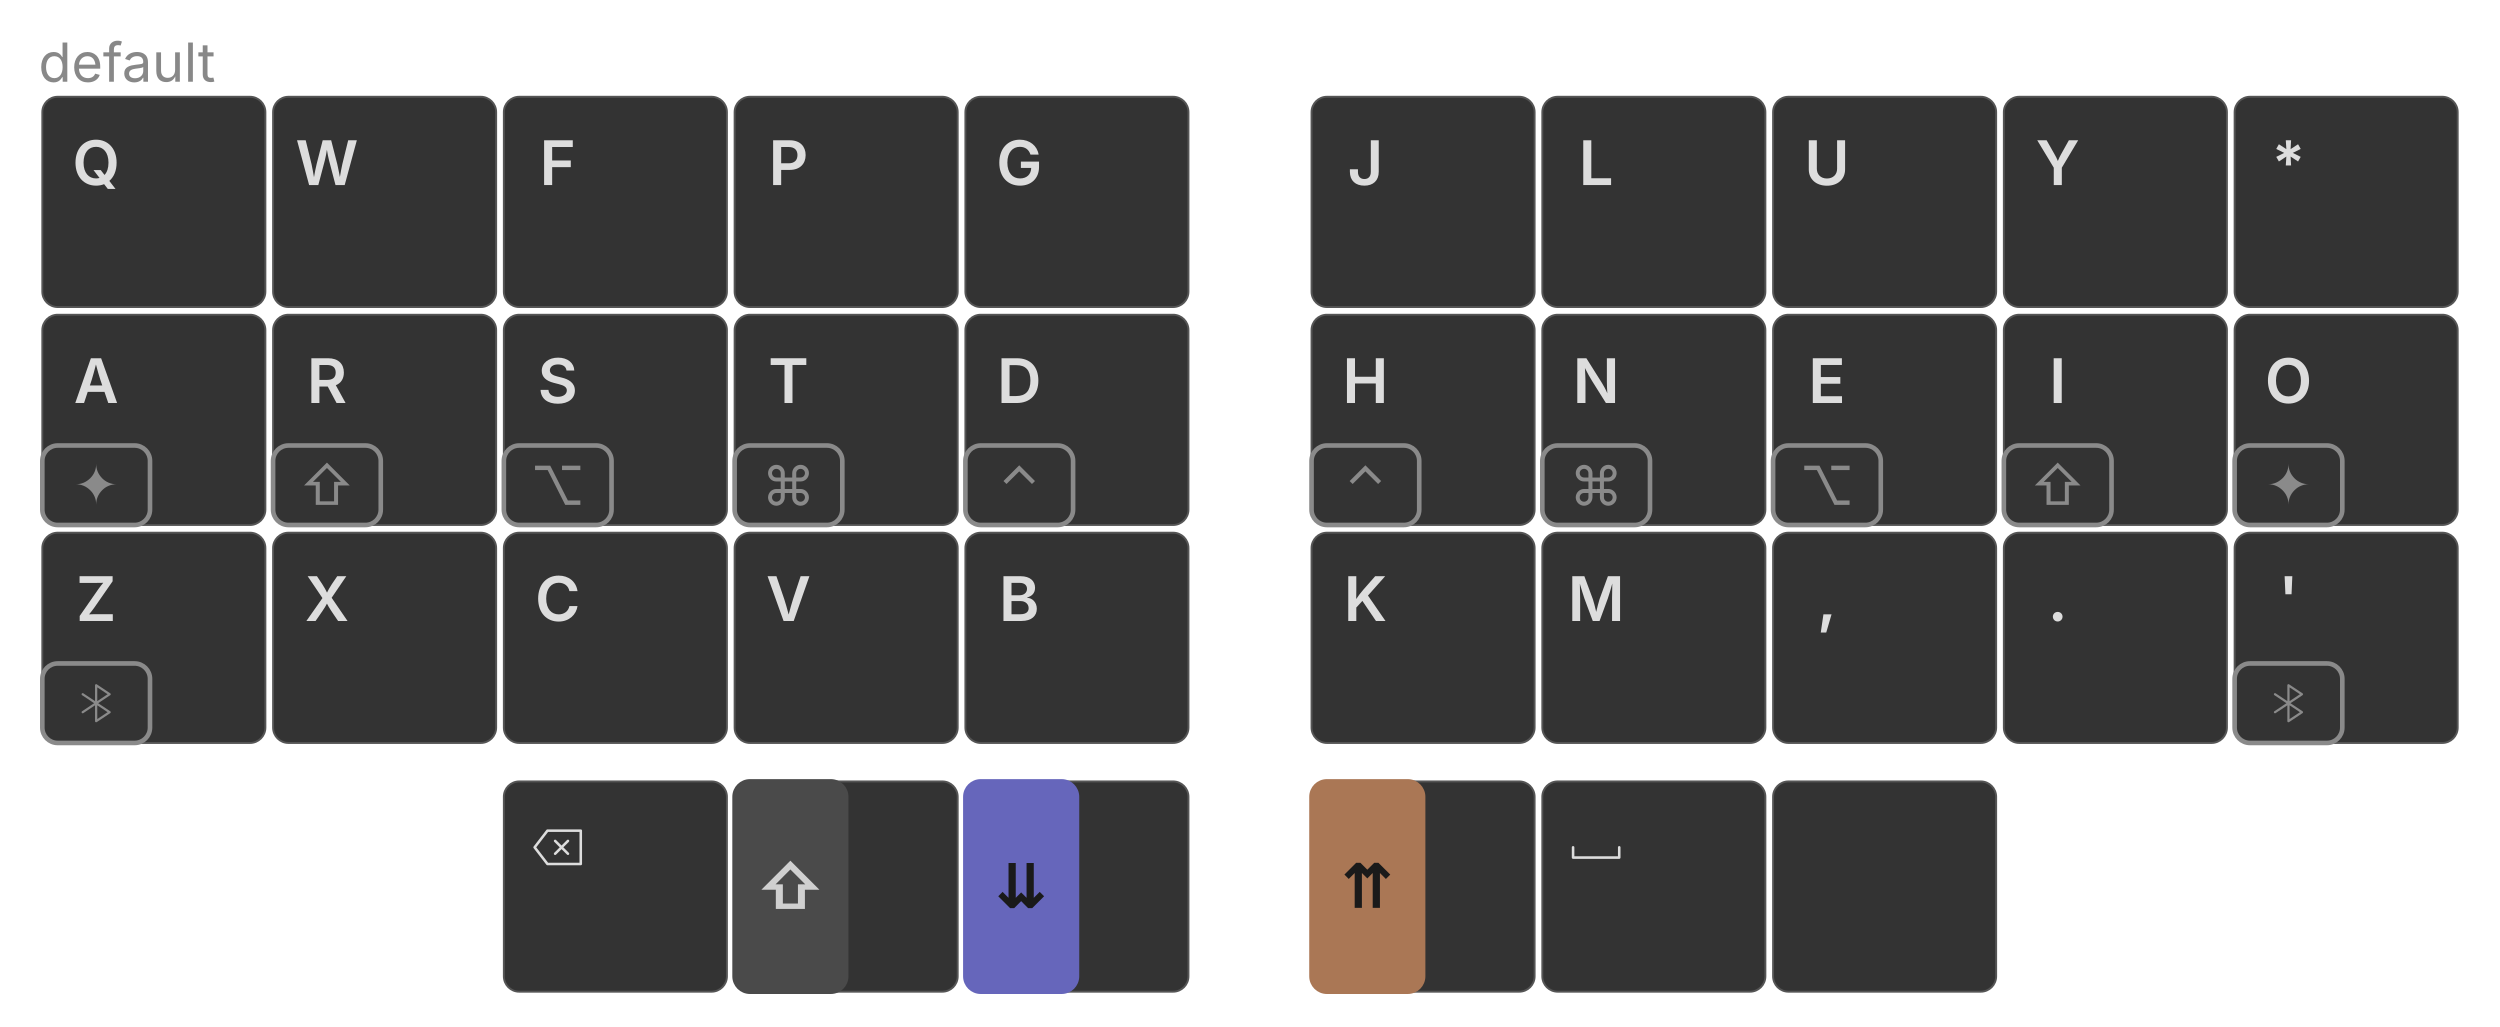
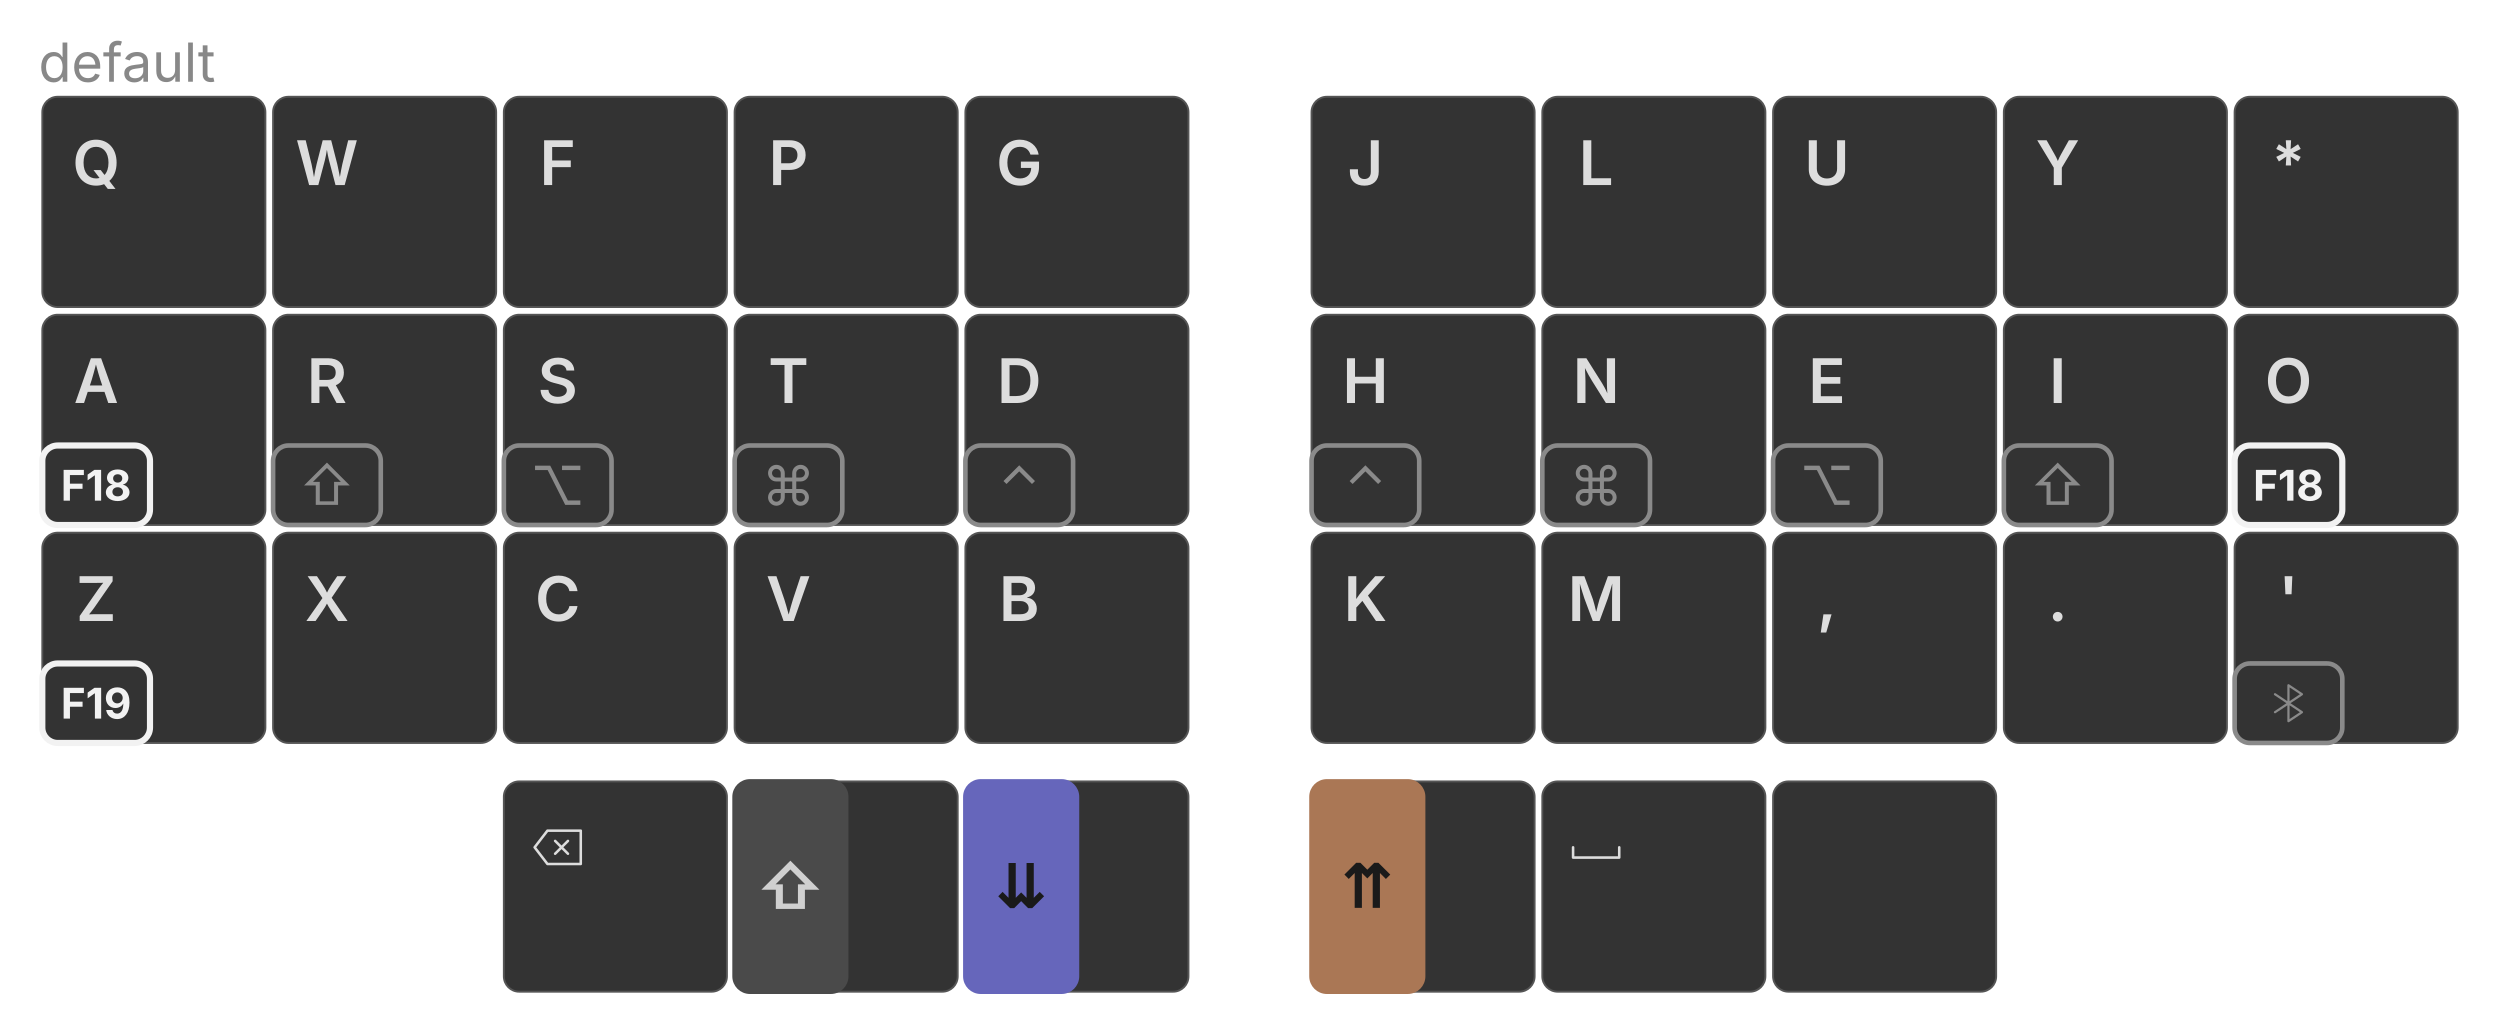
<svg xmlns="http://www.w3.org/2000/svg" class="keymap" width="650" height="267" viewBox="-10 -24 650.0 266.68">
  <style>/* Inter for letters. cairosvg uses only the first family, so marks
       Inter lacks (✦ ⇊ ⇈) set .dejavu; browsers still walk the stack. */
    svg.keymap { background: #1e1e2e;
                 font-family: Inter, "DejaVu Sans", "Segoe UI Symbol",
                              "Apple Symbols", sans-serif; }
    text.dejavu { font-family: "DejaVu Sans", "Segoe UI Symbol",
                  "Apple Symbols", sans-serif; }
    rect.keycap { fill: #333333; stroke: #555555; stroke-width: 0.5px; }
    text { fill: #c8c8c8; text-anchor: middle; dominant-baseline: central; }
    text.base { font-size: 16px; font-weight: 600; fill: #dddddd; }
    text.hold { font-size: 11px; }
    text.sym { font-size: 13px; fill: #9999ff; }
    text.num { font-size: 13px; fill: #ee9944; }
    text.oneshot { font-size: 12px; font-weight: 600; }
    use.glyph { fill: none; stroke: #c8c8c8; stroke-width: 2px;
                stroke-linecap: round; stroke-linejoin: round; }
    use.glyph.base { stroke: #dddddd; }
    use.glyph.sym { stroke: #9999ff; }
    use.glyph.num { stroke: #ee9944; }
    use.glyph.hold.tap-preferred.mod { stroke: #8a8a8a; }
    use.glyph.hold.hold-preferred.mod, use.glyph.oneshot.mod { stroke: #d0d0d0; }
    use.glyph.hold.hold-preferred.sym, use.glyph.oneshot.sym,
    use.glyph.hold.hold-preferred.nav, use.glyph.oneshot.nav { stroke: #1a1a1a; }
    use.glyph.hold.tap-preferred.sym { stroke: #9999ff; }
    use.glyph.hold.tap-preferred.nav { stroke: #ee9944; }
+     use.glyph.hold.instant.mod { stroke: #f2f2f2; }
+     use.glyph.hold.instant.sym { stroke: #c8c8ff; }
+     use.glyph.hold.instant.nav { stroke: #ffbb77; }
    rect.hold-box { stroke-width: 1.2px; }
    rect.hold-box.tap-preferred.mod { fill: none; stroke: #8a8a8a; }
    rect.hold-box.tap-preferred.sym { fill: none; stroke: #9999ff; }
    rect.hold-box.tap-preferred.nav { fill: none; stroke: #ee9944; }
+     rect.hold-box.instant.mod { fill: none; stroke: #f2f2f2; stroke-width: 1.6px; }
+     rect.hold-box.instant.sym { fill: none; stroke: #c8c8ff; stroke-width: 1.6px; }
+     rect.hold-box.instant.nav { fill: none; stroke: #ffbb77; stroke-width: 1.6px; }
    rect.hold-box.hold-preferred.mod { fill: #4a4a4a; stroke: #4a4a4a; }
    rect.hold-box.hold-preferred.sym { fill: #6666bb; stroke: #6666bb; }
    rect.hold-box.hold-preferred.nav { fill: #aa7755; stroke: #aa7755; }
    rect.hold-box.oneshot.mod { fill: #4a4a4a; stroke: #4a4a4a; }
    rect.hold-box.oneshot.sym { fill: #6666bb; stroke: #6666bb; }
    rect.hold-box.oneshot.nav { fill: #aa7755; stroke: #aa7755; }
    text.hold.hold-preferred.mod, text.oneshot.mod { fill: #d0d0d0; font-weight: 700; }
    text.hold.hold-preferred.sym, text.oneshot.sym,
    text.hold.hold-preferred.nav, text.oneshot.nav { fill: #1a1a1a; font-weight: 700; }
    text.hold.tap-preferred { fill: #8a8a8a; }
+     text.hold.instant { fill: #f2f2f2; font-weight: 700; }
    text.hold.symbol { font-size: 14px; }
    text.oneshot.symbol { font-size: 16px; }
    text.title { font-size: 14px; fill: #888888; text-anchor: start; }</style>
  <defs>
    <path id="glyph_backspace" class="symbol" transform="scale(0.333333) translate(-24,-24)" d="M22,19l10,10 M22,29l10-10 M6,24l10,13h26v-26h-26z" />
    <path id="glyph_delete-word" class="symbol" transform="scale(0.333333) translate(-24,-24)" d="M22,19l10,10 M22,29l10-10 M6,24l10,13h26v-26h-26z M6,17l-6,7,6,7" />
    <path id="glyph_return" class="symbol" transform="scale(0.333333) translate(-24,-24)" d="M42,13V27H6 m8-8l-8,8l8,8" />
    <path id="glyph_space" class="symbol" transform="scale(0.333333) translate(-24,-24)" d="M42,24V32H6V24" />
    <path id="glyph_escape" class="symbol" transform="scale(0.333333) translate(-24,-24)" d="M24,24l-18-18 m0,10v-10h10 M24,6A18,18,0,1,1,6,24" />
    <path id="glyph_up" class="symbol" transform="scale(0.333333) translate(-24,-24)" d="M24,42v-36 m-8,6l8-8l8,8" />
    <path id="glyph_down" class="symbol" transform="scale(0.333333) translate(-24,-24)" d="M24,6v36 m-8,-6l8,8l8-8" />
    <path id="glyph_left" class="symbol" transform="scale(0.333333) translate(-24,-24)" d="M42,24h-36 m6-8l-8,8l8,8" />
    <path id="glyph_right" class="symbol" transform="scale(0.333333) translate(-24,-24)" d="M6,24h36 m-6-8l8,8l-8,8" />
    <path id="glyph_tab" class="symbol" transform="scale(0.333333) translate(-24,-24)" d="M6,12H32m-5-6l7,6l-7,6 M6,36H32m-5-6l7,6l-7,6 M42,8v32" />
    <path id="glyph_btab" class="symbol" transform="scale(0.333333) translate(-24,-24)" d="M42,12H16m5-6l-7,6l7,6 M42,36H16m5-6l-7,6l7,6 M6,8v32" />
    <path id="glyph_home" class="symbol" transform="scale(0.333333) translate(-24,-24)" d="M8,10v28 M8,16h32 M8,32h20" />
    <path id="glyph_end" class="symbol" transform="scale(0.333333) translate(-24,-24)" d="M40,10v28 M8,16h32 M20,32h20" />
    <path id="glyph_word-left" class="symbol" transform="scale(0.333333) translate(-24,-24)" d="M22,24h-16m6-8l-8,8l8,8 M26,17h16v14h-16z" />
    <path id="glyph_word-right" class="symbol" transform="scale(0.333333) translate(-24,-24)" d="M6,17h16v14h-16z M26,24h16m-6-8l8,8l-8,8" />
    <path id="glyph_hist-back" class="symbol" transform="scale(0.333333) translate(-24,-24)" d="M36,32A14,14 0 1 0 24,12m8-8l-8,8l8,8" />
    <path id="glyph_hist-fwd" class="symbol" transform="scale(0.333333) translate(-24,-24)" d="M12,32A14,14 0 1 1 24,12m-8-8l8,8l-8,8" />
    <path id="glyph_app-tab-prev" class="symbol" transform="scale(0.333333) translate(-24,-24)" d="M6,10h18v10h18v20H6z" />
    <path id="glyph_app-tab-next" class="symbol" transform="scale(0.333333) translate(-24,-24)" d="M6,20h18v-10h18v30H6z" />
    <path id="glyph_bluetooth" class="symbol" transform="scale(0.333333) translate(-24,-24)" d="M12,16 L36,32 L24,40 L24,8 L36,16 L12,32" />
  </defs>
  <text class="title" x="0" y="-8">default</text>
  <g transform="translate(0.00,0.00)">
    <rect class="keycap" x="1.0" y="1.0" width="58.0" height="54.67" rx="4.0" ry="4.0" />
    <text class="base" x="15.0" y="18.134">Q</text>
  </g>
  <g transform="translate(60.00,0.00)">
    <rect class="keycap" x="1.0" y="1.0" width="58.0" height="54.67" rx="4.0" ry="4.0" />
    <text class="base" x="15.0" y="18.134">W</text>
  </g>
  <g transform="translate(120.00,0.00)">
    <rect class="keycap" x="1.0" y="1.0" width="58.0" height="54.67" rx="4.0" ry="4.0" />
    <text class="base" x="15.0" y="18.134">F</text>
  </g>
  <g transform="translate(180.00,0.00)">
    <rect class="keycap" x="1.0" y="1.0" width="58.0" height="54.67" rx="4.0" ry="4.0" />
    <text class="base" x="15.0" y="18.134">P</text>
  </g>
  <g transform="translate(240.00,0.00)">
    <rect class="keycap" x="1.0" y="1.0" width="58.0" height="54.67" rx="4.0" ry="4.0" />
    <text class="base" x="15.0" y="18.134">G</text>
  </g>
  <g transform="translate(330.00,0.00)">
    <rect class="keycap" x="1.0" y="1.0" width="58.0" height="54.67" rx="4.0" ry="4.0" />
    <text class="base" x="15.0" y="18.134">J</text>
  </g>
  <g transform="translate(390.00,0.00)">
    <rect class="keycap" x="1.0" y="1.0" width="58.0" height="54.67" rx="4.0" ry="4.0" />
    <text class="base" x="15.0" y="18.134">L</text>
  </g>
  <g transform="translate(450.00,0.00)">
    <rect class="keycap" x="1.0" y="1.0" width="58.0" height="54.67" rx="4.0" ry="4.0" />
    <text class="base" x="15.0" y="18.134">U</text>
  </g>
  <g transform="translate(510.00,0.00)">
    <rect class="keycap" x="1.0" y="1.0" width="58.0" height="54.67" rx="4.0" ry="4.0" />
    <text class="base" x="15.0" y="18.134">Y</text>
  </g>
  <g transform="translate(570.00,0.00)">
    <rect class="keycap" x="1.0" y="1.0" width="58.0" height="54.67" rx="4.0" ry="4.0" />
    <text class="base" x="15.0" y="18.134">*</text>
  </g>
  <g transform="translate(0.00,56.67)">
    <rect class="keycap" x="1.0" y="1.0" width="58.0" height="54.67" rx="4.0" ry="4.0" />
-     <rect class="hold-box tap-preferred mod" x="1.0" y="35.002" width="28.0" height="20.668" rx="4.0" ry="4.0" />
+     <rect class="hold-box instant mod" x="1.0" y="35.002" width="28.0" height="20.668" rx="4.0" ry="4.0" />
    <text class="base" x="15.0" y="18.134">A</text>
-     <text class="hold tap-preferred mod symbol dejavu" x="15.0" y="45.336">✦</text>
+     <text class="hold instant mod" x="15.0" y="45.336">F18</text>
  </g>
  <g transform="translate(60.00,56.67)">
    <rect class="keycap" x="1.0" y="1.0" width="58.0" height="54.67" rx="4.0" ry="4.0" />
    <rect class="hold-box tap-preferred mod" x="1.0" y="35.002" width="28.0" height="20.668" rx="4.0" ry="4.0" />
    <text class="base" x="15.0" y="18.134">R</text>
    <text class="hold tap-preferred mod symbol" x="15.0" y="45.336">⇧</text>
  </g>
  <g transform="translate(120.00,56.67)">
    <rect class="keycap" x="1.0" y="1.0" width="58.0" height="54.67" rx="4.0" ry="4.0" />
    <rect class="hold-box tap-preferred mod" x="1.0" y="35.002" width="28.0" height="20.668" rx="4.0" ry="4.0" />
    <text class="base" x="15.0" y="18.134">S</text>
    <text class="hold tap-preferred mod symbol" x="15.0" y="45.336">⌥</text>
  </g>
  <g transform="translate(180.00,56.67)">
    <rect class="keycap" x="1.0" y="1.0" width="58.0" height="54.67" rx="4.0" ry="4.0" />
    <rect class="hold-box tap-preferred mod" x="1.0" y="35.002" width="28.0" height="20.668" rx="4.0" ry="4.0" />
    <text class="base" x="15.0" y="18.134">T</text>
    <text class="hold tap-preferred mod symbol" x="15.0" y="45.336">⌘</text>
  </g>
  <g transform="translate(240.00,56.67)">
    <rect class="keycap" x="1.0" y="1.0" width="58.0" height="54.67" rx="4.0" ry="4.0" />
    <rect class="hold-box tap-preferred mod" x="1.0" y="35.002" width="28.0" height="20.668" rx="4.0" ry="4.0" />
    <text class="base" x="15.0" y="18.134">D</text>
    <text class="hold tap-preferred mod symbol" x="15.0" y="45.336">⌃</text>
  </g>
  <g transform="translate(330.00,56.67)">
    <rect class="keycap" x="1.0" y="1.0" width="58.0" height="54.67" rx="4.0" ry="4.0" />
    <rect class="hold-box tap-preferred mod" x="1.0" y="35.002" width="28.0" height="20.668" rx="4.0" ry="4.0" />
    <text class="base" x="15.0" y="18.134">H</text>
    <text class="hold tap-preferred mod symbol" x="15.0" y="45.336">⌃</text>
  </g>
  <g transform="translate(390.00,56.67)">
    <rect class="keycap" x="1.0" y="1.0" width="58.0" height="54.67" rx="4.0" ry="4.0" />
    <rect class="hold-box tap-preferred mod" x="1.0" y="35.002" width="28.0" height="20.668" rx="4.0" ry="4.0" />
    <text class="base" x="15.0" y="18.134">N</text>
    <text class="hold tap-preferred mod symbol" x="15.0" y="45.336">⌘</text>
  </g>
  <g transform="translate(450.00,56.67)">
    <rect class="keycap" x="1.0" y="1.0" width="58.0" height="54.67" rx="4.0" ry="4.0" />
    <rect class="hold-box tap-preferred mod" x="1.0" y="35.002" width="28.0" height="20.668" rx="4.0" ry="4.0" />
    <text class="base" x="15.0" y="18.134">E</text>
    <text class="hold tap-preferred mod symbol" x="15.0" y="45.336">⌥</text>
  </g>
  <g transform="translate(510.00,56.67)">
    <rect class="keycap" x="1.0" y="1.0" width="58.0" height="54.67" rx="4.0" ry="4.0" />
    <rect class="hold-box tap-preferred mod" x="1.0" y="35.002" width="28.0" height="20.668" rx="4.0" ry="4.0" />
    <text class="base" x="15.0" y="18.134">I</text>
    <text class="hold tap-preferred mod symbol" x="15.0" y="45.336">⇧</text>
  </g>
  <g transform="translate(570.00,56.67)">
    <rect class="keycap" x="1.0" y="1.0" width="58.0" height="54.67" rx="4.0" ry="4.0" />
-     <rect class="hold-box tap-preferred mod" x="1.0" y="35.002" width="28.0" height="20.668" rx="4.0" ry="4.0" />
+     <rect class="hold-box instant mod" x="1.0" y="35.002" width="28.0" height="20.668" rx="4.0" ry="4.0" />
    <text class="base" x="15.0" y="18.134">O</text>
-     <text class="hold tap-preferred mod symbol dejavu" x="15.0" y="45.336">✦</text>
+     <text class="hold instant mod" x="15.0" y="45.336">F18</text>
  </g>
  <g transform="translate(0.00,113.34)">
    <rect class="keycap" x="1.0" y="1.0" width="58.0" height="54.67" rx="4.0" ry="4.0" />
-     <rect class="hold-box tap-preferred mod" x="1.0" y="35.002" width="28.0" height="20.668" rx="4.0" ry="4.0" />
+     <rect class="hold-box instant mod" x="1.0" y="35.002" width="28.0" height="20.668" rx="4.0" ry="4.0" />
    <text class="base" x="15.0" y="18.134">Z</text>
-     <g transform="translate(15.0,45.336) scale(0.875)">
-       <use class="glyph hold tap-preferred mod" href="#glyph_bluetooth" />
-     </g>
+     <text class="hold instant mod" x="15.0" y="45.336">F19</text>
  </g>
  <g transform="translate(60.00,113.34)">
    <rect class="keycap" x="1.0" y="1.0" width="58.0" height="54.67" rx="4.0" ry="4.0" />
    <text class="base" x="15.0" y="18.134">X</text>
  </g>
  <g transform="translate(120.00,113.34)">
    <rect class="keycap" x="1.0" y="1.0" width="58.0" height="54.67" rx="4.0" ry="4.0" />
    <text class="base" x="15.0" y="18.134">C</text>
  </g>
  <g transform="translate(180.00,113.34)">
    <rect class="keycap" x="1.0" y="1.0" width="58.0" height="54.67" rx="4.0" ry="4.0" />
    <text class="base" x="15.0" y="18.134">V</text>
  </g>
  <g transform="translate(240.00,113.34)">
    <rect class="keycap" x="1.0" y="1.0" width="58.0" height="54.67" rx="4.0" ry="4.0" />
    <text class="base" x="15.0" y="18.134">B</text>
  </g>
  <g transform="translate(330.00,113.34)">
    <rect class="keycap" x="1.0" y="1.0" width="58.0" height="54.67" rx="4.0" ry="4.0" />
    <text class="base" x="15.0" y="18.134">K</text>
  </g>
  <g transform="translate(390.00,113.34)">
    <rect class="keycap" x="1.0" y="1.0" width="58.0" height="54.67" rx="4.0" ry="4.0" />
    <text class="base" x="15.0" y="18.134">M</text>
  </g>
  <g transform="translate(450.00,113.34)">
    <rect class="keycap" x="1.0" y="1.0" width="58.0" height="54.67" rx="4.0" ry="4.0" />
    <text class="base" x="15.0" y="18.134">,</text>
  </g>
  <g transform="translate(510.00,113.34)">
    <rect class="keycap" x="1.0" y="1.0" width="58.0" height="54.67" rx="4.0" ry="4.0" />
    <text class="base" x="15.0" y="18.134">.</text>
  </g>
  <g transform="translate(570.00,113.34)">
    <rect class="keycap" x="1.0" y="1.0" width="58.0" height="54.67" rx="4.0" ry="4.0" />
    <rect class="hold-box tap-preferred mod" x="1.0" y="35.002" width="28.0" height="20.668" rx="4.0" ry="4.0" />
    <text class="base" x="15.0" y="18.134">'</text>
    <g transform="translate(15.0,45.336) scale(0.875)">
      <use class="glyph hold tap-preferred mod" href="#glyph_bluetooth" />
    </g>
  </g>
  <g transform="translate(120.00,178.01)">
    <rect class="keycap" x="1.0" y="1.0" width="58.0" height="54.67" rx="4.0" ry="4.0" />
    <use class="glyph base" href="#glyph_backspace" x="15.0" y="18.134" />
  </g>
  <g transform="translate(180.00,178.01)">
    <rect class="keycap" x="1.0" y="1.0" width="58.0" height="54.67" rx="4.0" ry="4.0" />
    <rect class="hold-box oneshot mod" x="1.0" y="1.0" width="29.0" height="54.67" rx="4.0" ry="4.0" />
    <text class="oneshot symbol mod" x="15.5" y="28.335">⇧</text>
  </g>
  <g transform="translate(240.00,178.01)">
    <rect class="keycap" x="1.0" y="1.0" width="58.0" height="54.67" rx="4.0" ry="4.0" />
    <rect class="hold-box oneshot sym" x="1.0" y="1.0" width="29.0" height="54.67" rx="4.0" ry="4.0" />
    <text class="oneshot symbol sym dejavu" x="15.5" y="28.335">⇊</text>
  </g>
  <g transform="translate(330.00,178.01)">
    <rect class="keycap" x="1.0" y="1.0" width="58.0" height="54.67" rx="4.0" ry="4.0" />
    <rect class="hold-box oneshot nav" x="1.0" y="1.0" width="29.0" height="54.67" rx="4.0" ry="4.0" />
    <text class="oneshot symbol nav dejavu" x="15.5" y="28.335">⇈</text>
  </g>
  <g transform="translate(390.00,178.01)">
    <rect class="keycap" x="1.0" y="1.0" width="58.0" height="54.67" rx="4.0" ry="4.0" />
    <use class="glyph base" href="#glyph_space" x="15.0" y="18.134" />
  </g>
  <g transform="translate(450.00,178.01)">
    <rect class="keycap" x="1.0" y="1.0" width="58.0" height="54.67" rx="4.0" ry="4.0" />
  </g>
</svg>
